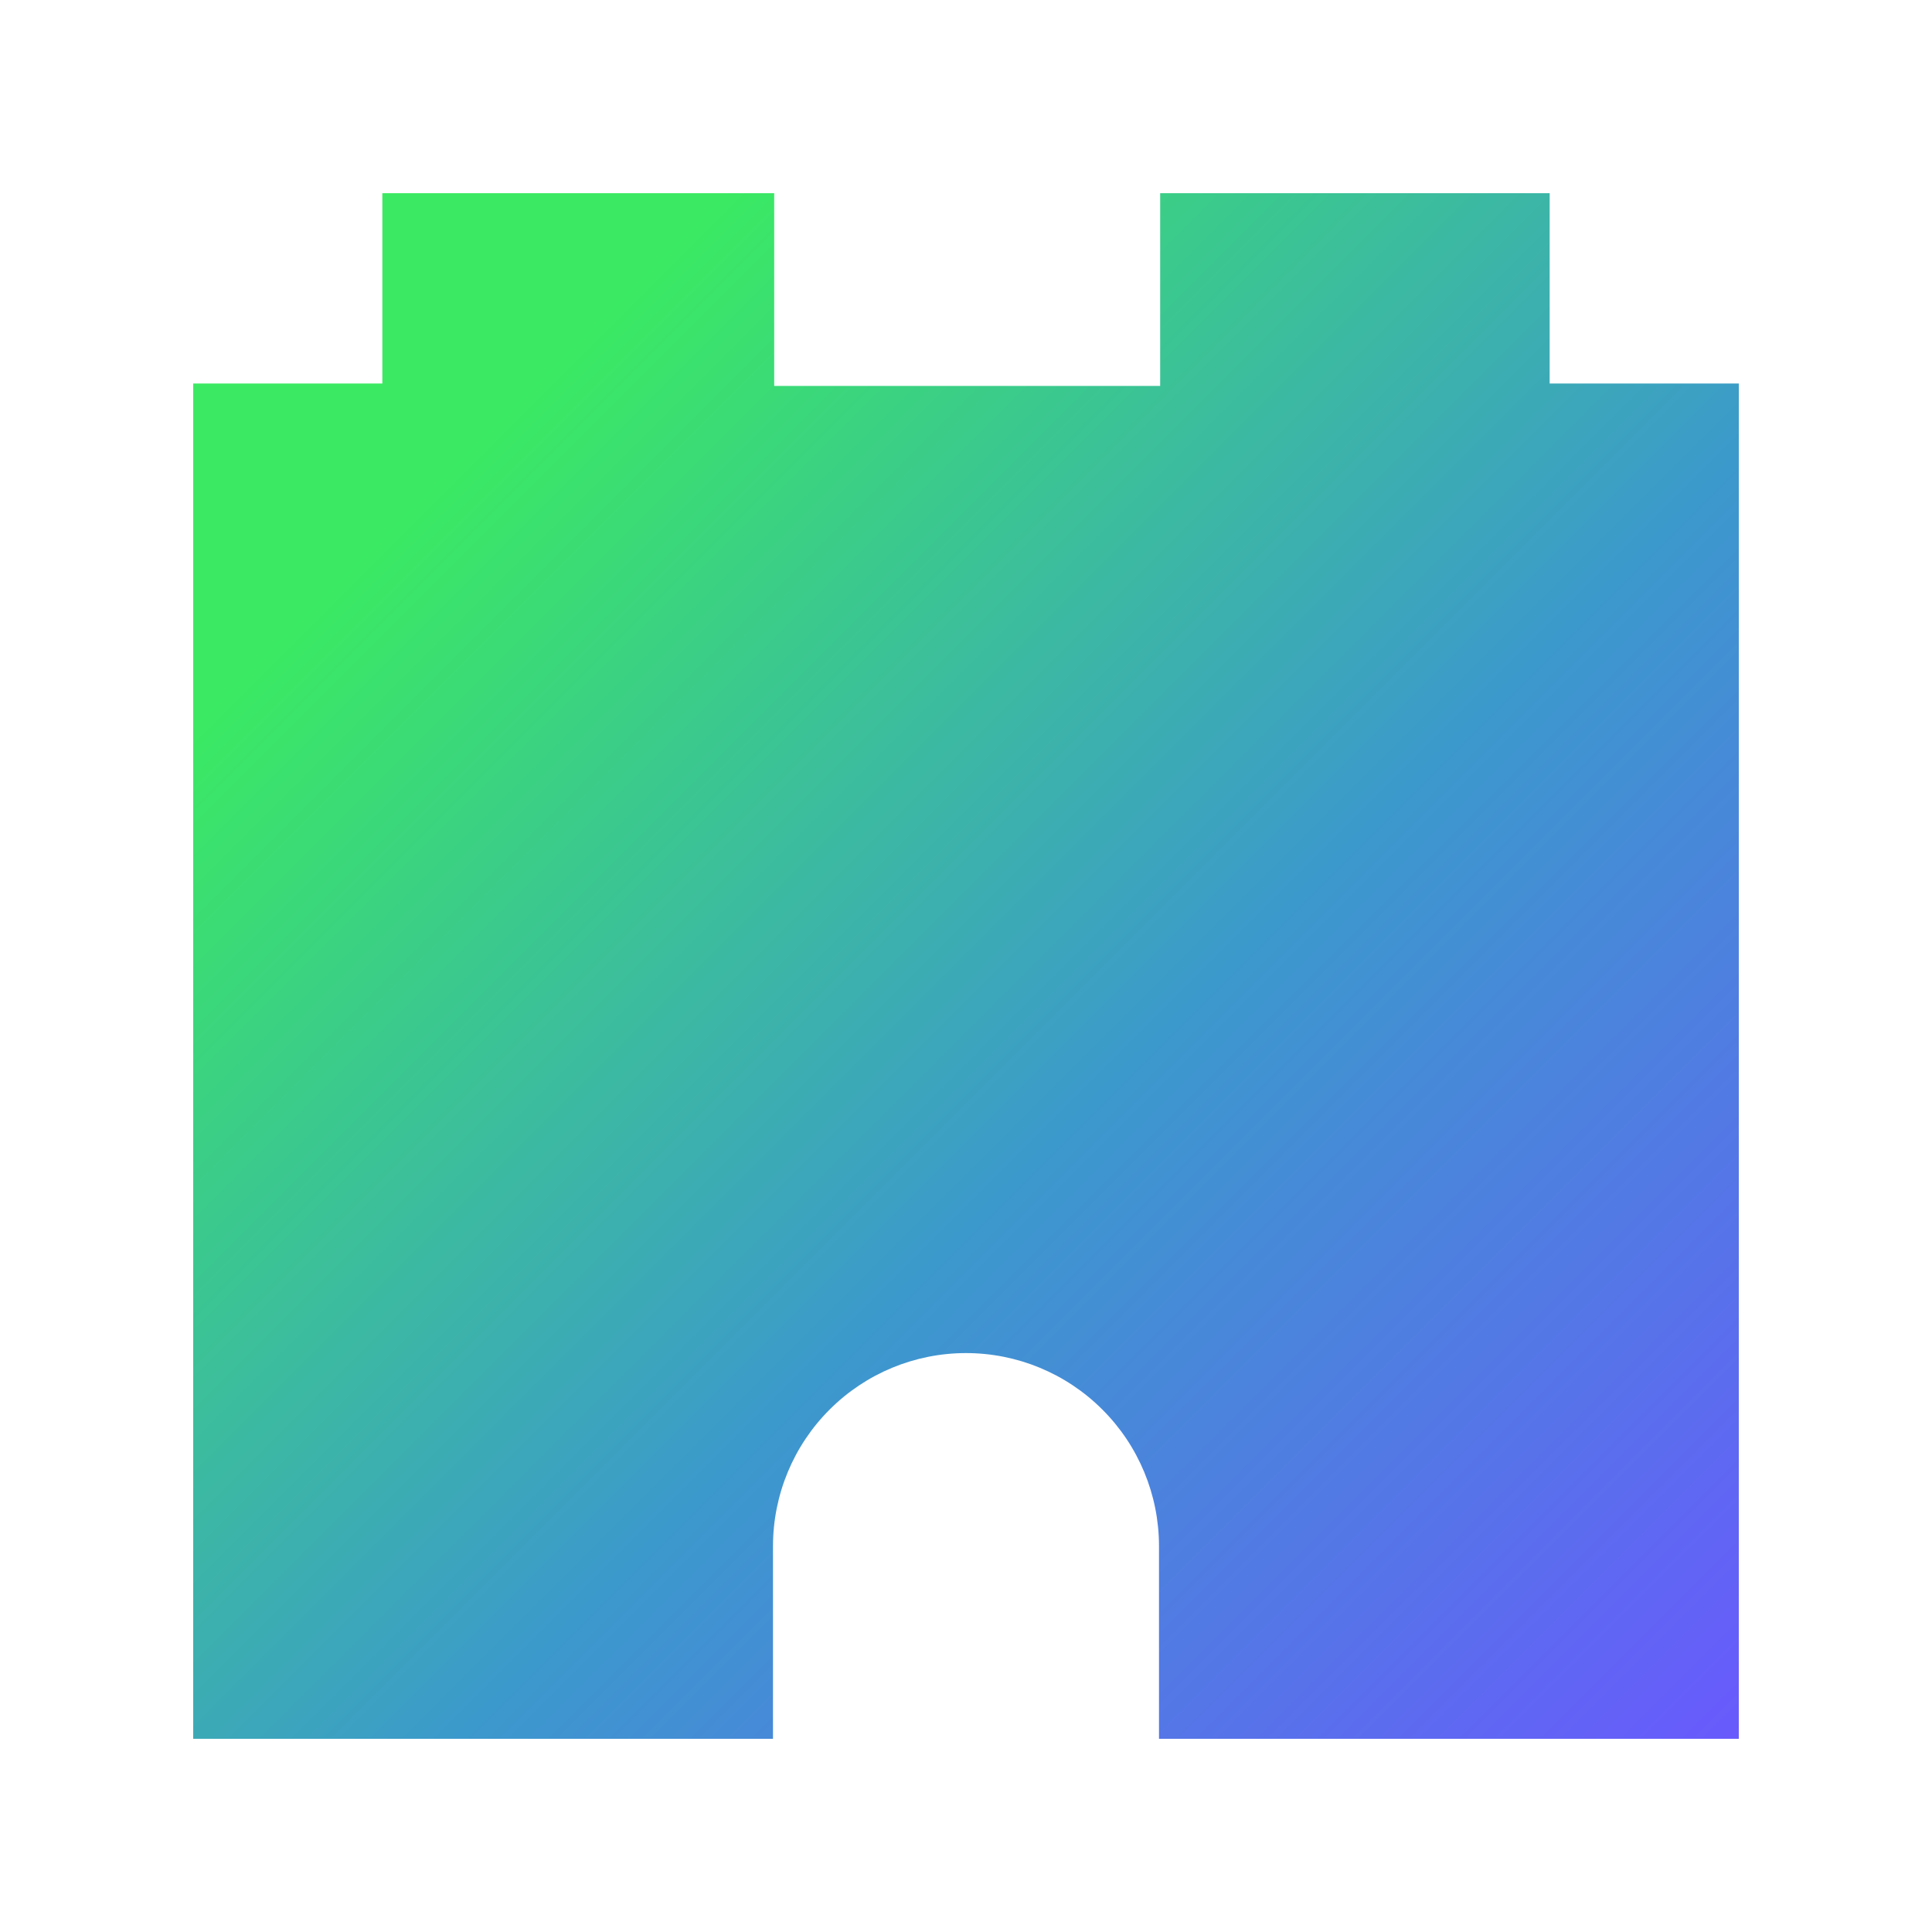
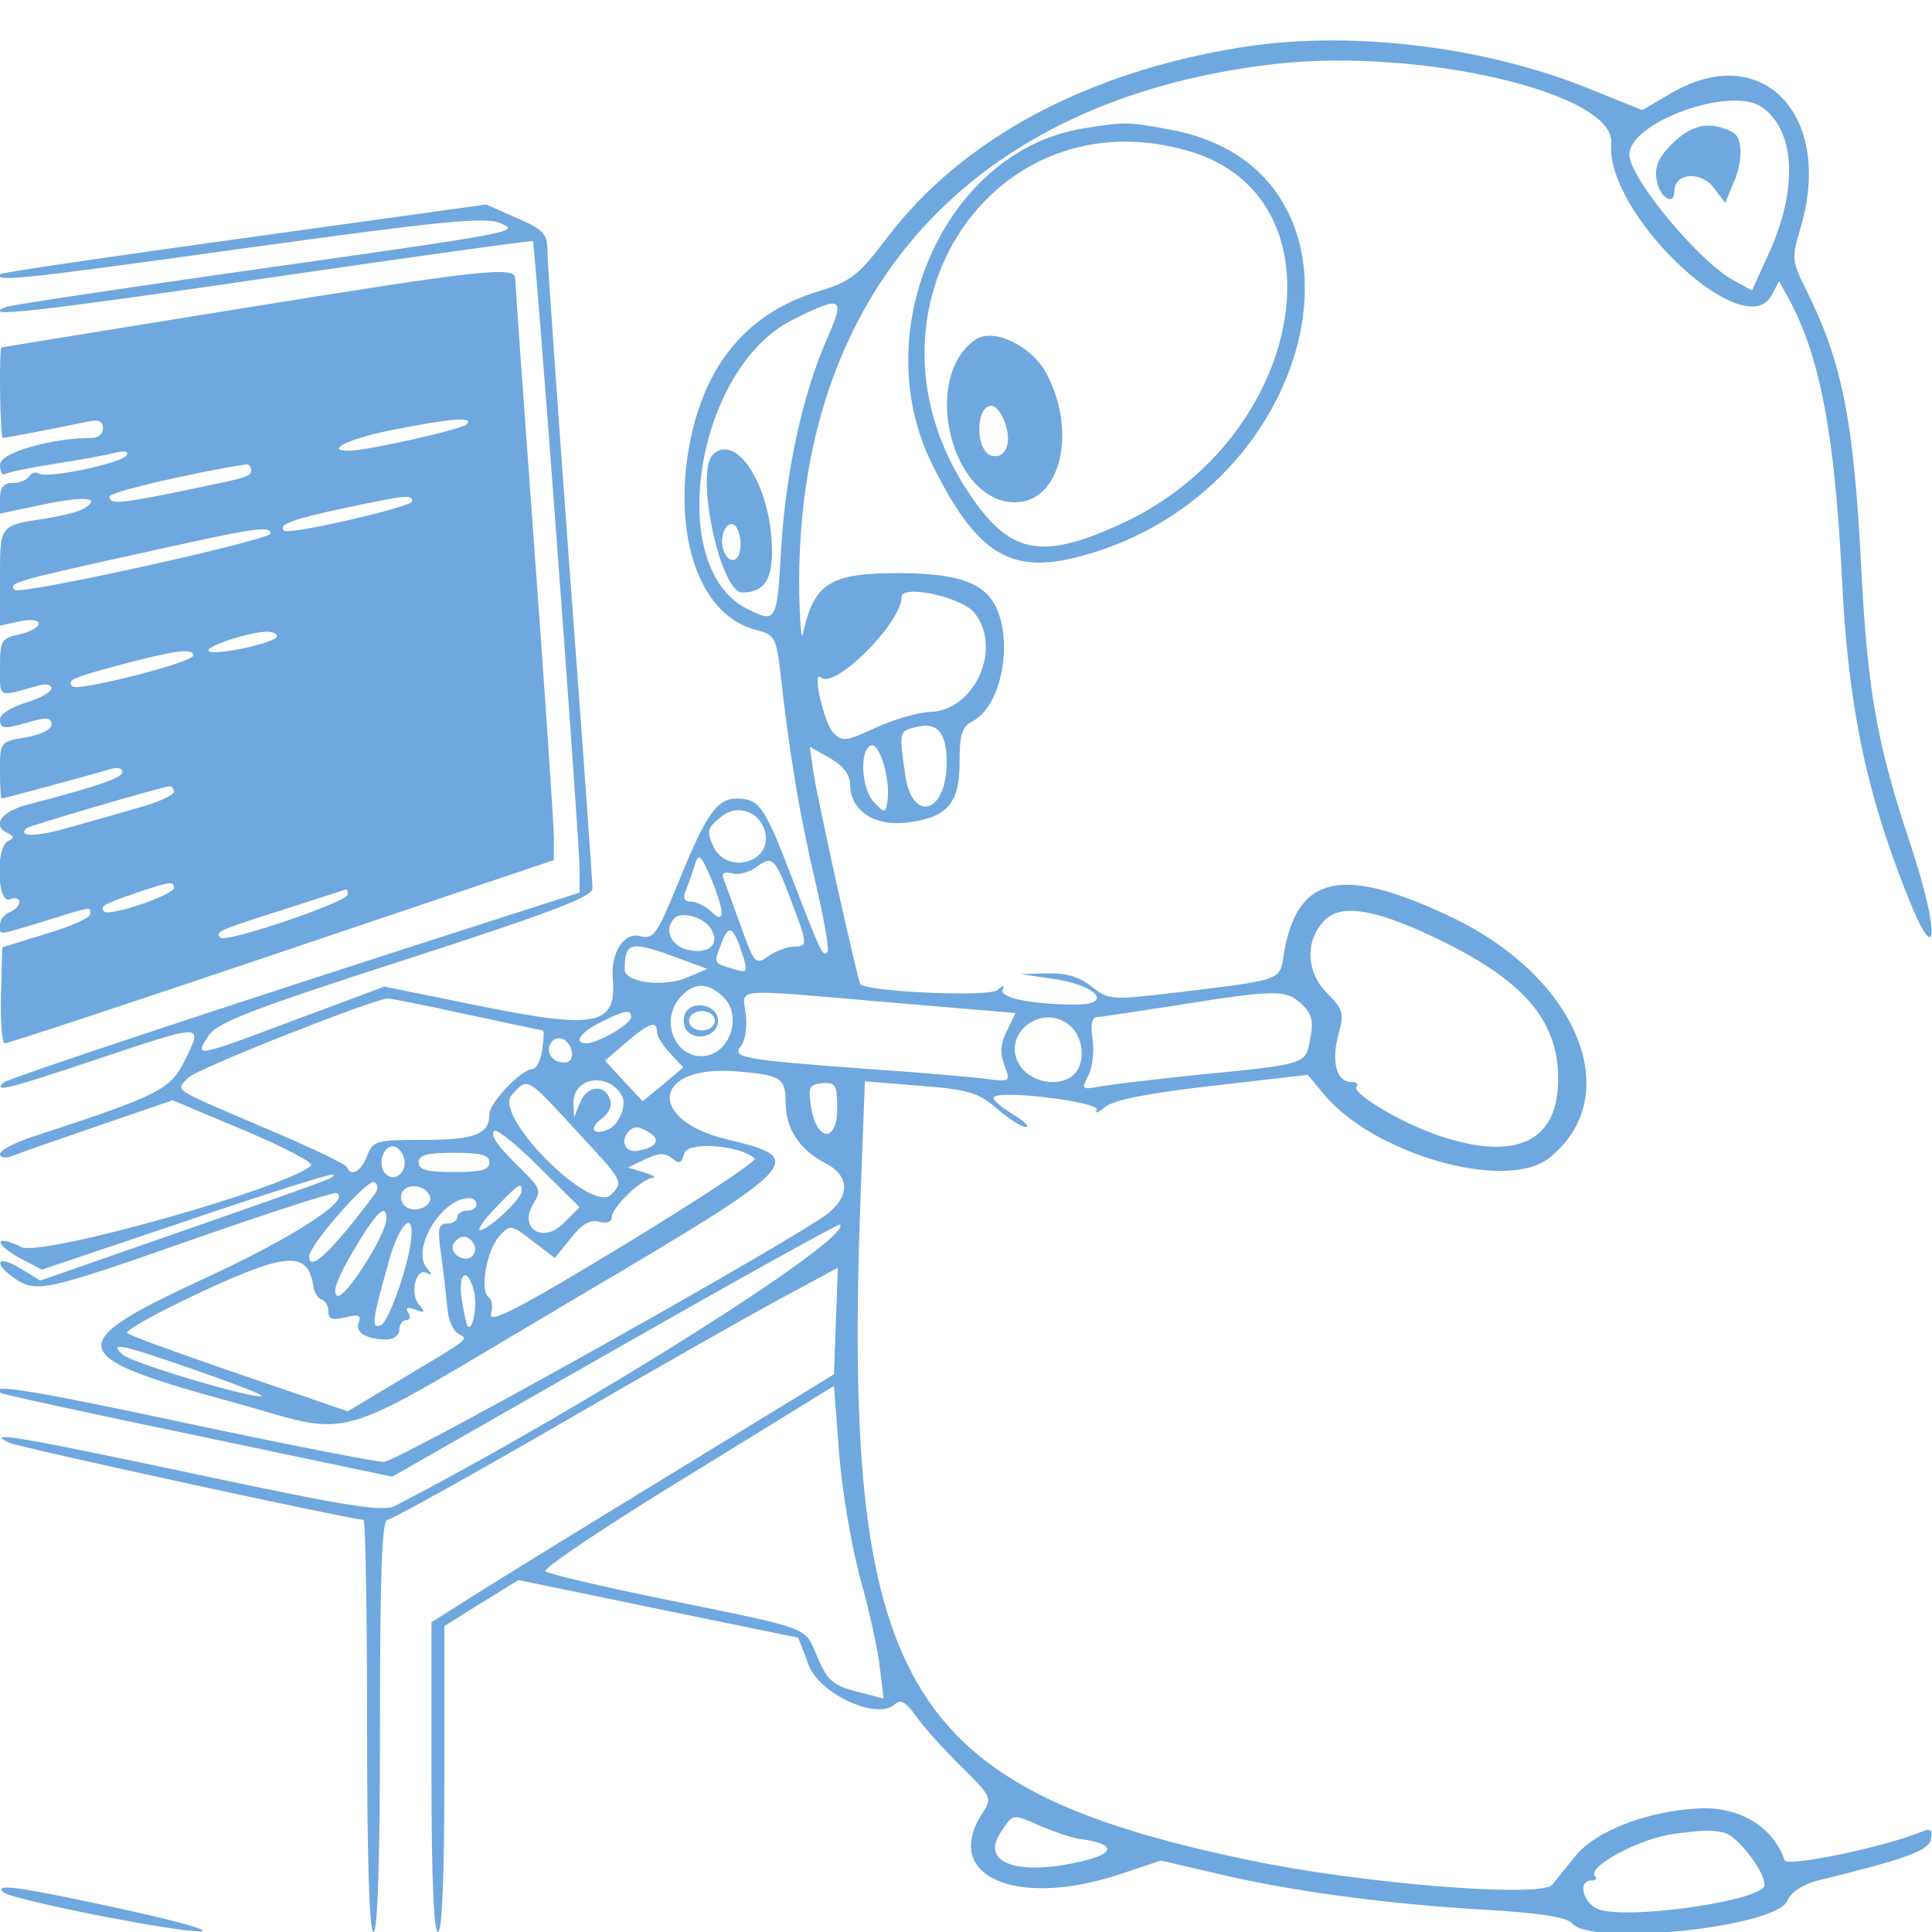
- <svg xmlns="http://www.w3.org/2000/svg" width="40" height="40" viewBox="0 0 40 40" fill="none">
-   <path d="M32.084 7.94V4H24.02V7.99H16.029V4H7.916V7.94H4V36H16.004V32.005C16.006 30.946 16.427 29.931 17.177 29.183C17.926 28.434 18.941 28.014 20 28.014C21.059 28.014 22.074 28.434 22.823 29.183C23.573 29.931 23.994 30.946 23.996 32.005V36H36V7.94H32.084Z" fill="url(#paint0_linear)" />
-   <defs>
-     <linearGradient id="paint0_linear" x1="2.942" y1="4.9" x2="37.777" y2="39.734" gradientUnits="userSpaceOnUse">
-       <stop offset="0.159" stop-color="#3BEA62" />
-       <stop offset="0.54" stop-color="#3C99CC" />
-       <stop offset="0.937" stop-color="#6B57FF" />
-     </linearGradient>
-   </defs>
+ <svg xmlns="http://www.w3.org/2000/svg" version="1.0" width="300pt" height="300pt" viewBox="0 0 300 300" preserveAspectRatio="xMidYMid meet">
+   <g transform="translate(0,300) scale(0.05,-0.05)" fill="#6fa8de" stroke="none">
+     <path d="M3848 5852 c-479 -78 -865 -287 -1095 -593 -88 -115 -110 -133 -212 -164 -230 -70 -366 -242 -406 -514 -39 -273 48 -495 212 -537 60 -16 64 -22 78 -145 27 -242 58 -429 107 -637 27 -114 44 -213 38 -218 -15 -16 -18 -10 -109 226 -87 227 -102 249 -173 250 -61 0 -95 -48 -179 -255 -69 -169 -79 -183 -122 -172 -49 12 -90 -51 -84 -128 13 -150 -47 -163 -414 -89 l-295 60 -282 -105 c-309 -116 -309 -116 -264 -47 26 40 137 83 612 236 451 146 580 195 580 221 0 18 -31 457 -70 976 -38 519 -70 971 -70 1004 0 53 -12 66 -95 102 l-95 42 -749 -104 c-413 -57 -754 -107 -759 -112 -26 -26 68 -16 750 79 608 84 753 99 799 80 68 -28 75 -27 -851 -158 -357 -51 -663 -97 -680 -103 -95 -36 94 -15 820 91 446 65 812 116 815 113 7 -7 145 -1862 145 -1952 l0 -71 -175 -56 c-867 -278 -1598 -520 -1614 -534 -34 -32 15 -20 289 72 335 112 330 112 276 1 -46 -95 -77 -111 -471 -240 -58 -19 -105 -43 -105 -55 0 -11 16 -14 35 -7 19 8 140 50 268 94 l233 80 224 -94 c123 -52 216 -101 206 -109 -76 -69 -835 -283 -899 -253 -86 41 -88 11 -2 -36 l65 -34 448 151 c247 84 452 149 456 144 9 -9 5 -10 -516 -192 l-393 -137 -62 38 c-71 43 -87 18 -19 -30 68 -47 94 -42 555 120 235 82 436 147 445 144 53 -17 -131 -137 -404 -263 -448 -207 -441 -243 70 -383 410 -112 286 -149 1069 314 718 424 732 438 481 498 -253 60 -234 232 24 212 142 -11 156 -20 156 -100 0 -78 43 -143 121 -184 86 -44 80 -115 -16 -176 -258 -165 -1315 -753 -1353 -753 -26 0 -301 54 -612 120 -486 104 -620 125 -578 94 4 -4 280 -64 612 -133 l604 -127 692 395 c381 217 695 392 699 388 39 -43 -790 -567 -1383 -874 -36 -19 -148 -1 -609 97 -551 117 -672 138 -587 99 33 -15 1063 -239 1099 -239 6 0 11 -288 11 -640 0 -413 7 -640 20 -640 13 0 20 227 20 640 0 462 6 640 23 640 12 0 253 134 535 297 281 163 591 339 688 391 l176 95 -6 -166 -6 -165 -500 -306 c-275 -168 -556 -341 -625 -385 l-125 -79 0 -481 c0 -307 7 -481 20 -481 13 0 20 172 20 475 l0 475 115 72 115 71 435 -90 434 -89 32 -84 c35 -93 216 -174 269 -122 17 16 34 6 65 -38 23 -33 86 -103 140 -156 95 -94 97 -98 66 -145 -128 -196 106 -298 432 -188 l122 41 176 -41 c232 -55 532 -95 834 -112 168 -10 251 -23 267 -42 60 -72 631 -13 668 69 13 29 48 52 100 65 277 68 340 92 347 128 6 29 -1 34 -30 22 -122 -49 -417 -110 -425 -88 -33 101 -138 166 -261 161 -162 -7 -326 -69 -390 -150 -29 -35 -60 -74 -70 -87 -34 -42 -594 3 -941 76 -1079 225 -1265 545 -1207 2073 l13 346 172 -14 c150 -12 180 -21 238 -71 36 -31 76 -57 90 -57 13 0 -6 19 -43 41 -37 23 -63 46 -56 52 22 23 333 -16 319 -40 -7 -13 4 -9 26 9 26 22 132 43 334 66 l295 34 52 -62 c156 -186 564 -301 697 -197 241 190 93 559 -299 747 -342 164 -483 134 -524 -113 -13 -83 0 -79 -339 -120 -197 -23 -204 -23 -258 19 -39 31 -80 43 -138 41 l-82 -2 95 -14 c140 -19 197 -81 74 -81 -139 1 -240 22 -225 48 8 13 1 12 -17 -3 -27 -22 -409 -5 -425 19 -9 12 -132 568 -145 652 l-12 85 62 -35 c41 -24 63 -52 63 -81 0 -81 73 -131 173 -120 128 15 167 58 167 187 0 88 7 111 42 129 88 47 126 246 69 358 -38 73 -121 101 -303 101 -211 0 -260 -31 -295 -190 -4 -22 -9 37 -11 130 -12 927 531 1531 1474 1641 454 52 1061 -90 1048 -246 -20 -218 414 -629 498 -472 l23 44 27 -49 c99 -179 145 -418 168 -868 19 -399 74 -666 203 -990 96 -243 103 -122 9 161 -104 312 -132 473 -152 859 -23 456 -59 637 -172 862 -43 87 -44 97 -17 188 106 352 -119 587 -402 420 l-89 -52 -176 71 c-327 130 -743 178 -1076 123z m1621 -183 c107 -71 117 -256 22 -461 l-50 -110 -55 30 c-107 56 -326 320 -326 392 1 100 311 213 409 149z m-2901 -722 c-75 -170 -128 -413 -142 -652 -13 -229 -15 -232 -109 -184 -254 132 -155 747 145 896 154 77 164 71 106 -60z m458 -850 c88 -109 2 -303 -136 -308 -39 -1 -116 -24 -171 -49 -89 -42 -103 -44 -130 -17 -30 30 -69 200 -39 173 41 -39 250 170 250 250 0 40 187 0 226 -49z m-86 -465 c0 -159 -108 -190 -129 -37 -19 133 -19 134 33 147 67 17 96 -16 96 -110z m-184 -121 c-6 -37 -8 -37 -41 -3 -40 40 -47 164 -10 177 27 9 61 -106 51 -174z m-379 -99 c18 -94 -122 -128 -162 -40 -21 47 -18 57 24 91 52 43 124 16 138 -51z m-167 -144 c41 -100 41 -142 -1 -99 -18 17 -46 31 -63 31 -21 0 -26 11 -16 35 8 19 19 51 25 70 14 49 20 45 55 -37z m248 -68 c51 -134 51 -140 6 -140 -19 0 -54 -13 -77 -29 -41 -29 -44 -25 -87 95 -25 68 -49 135 -54 148 -6 14 5 19 27 14 21 -6 55 3 77 20 49 36 57 29 108 -108z m1990 -108 c279 -131 391 -257 391 -442 1 -195 -130 -258 -370 -177 -119 40 -275 134 -256 153 7 8 -1 14 -18 14 -45 0 -61 65 -38 149 18 64 14 77 -36 127 -65 65 -69 162 -8 225 50 52 150 38 335 -49z m-2240 24 c30 -49 -8 -82 -75 -65 -51 13 -71 64 -39 97 24 23 91 4 114 -32z m102 -93 c12 -42 9 -45 -33 -32 -63 19 -61 15 -36 81 23 62 38 51 69 -49z m-177 -59 c-73 -31 -193 -15 -193 25 0 83 18 89 140 45 l117 -43 -64 -27z m110 -57 c67 -60 23 -187 -65 -187 -86 0 -127 115 -65 183 41 46 83 47 130 4z m519 -20 l392 -33 -27 -55 c-20 -40 -22 -69 -8 -107 20 -51 19 -52 -54 -43 -41 6 -205 20 -365 31 -393 29 -429 35 -399 71 13 16 20 60 15 99 -10 84 -54 80 446 37z m1280 -5 c32 -30 38 -52 27 -108 -15 -81 -5 -78 -369 -114 -115 -12 -240 -27 -277 -33 -65 -12 -66 -11 -43 33 13 25 19 76 13 113 -7 44 -2 68 13 68 13 1 128 18 254 38 302 48 334 48 382 3z m-2594 -32 c127 -27 234 -50 238 -50 4 0 3 -27 -2 -60 -5 -33 -18 -60 -30 -60 -34 0 -134 -104 -134 -140 0 -62 -45 -80 -204 -80 -149 0 -158 -3 -176 -50 -19 -49 -50 -66 -63 -34 -4 9 -119 64 -257 122 -293 125 -276 114 -234 156 26 27 568 241 617 245 8 1 118 -21 245 -49z m512 -9 c0 -21 -103 -81 -139 -81 -42 0 -19 34 44 65 77 39 95 41 95 16z m1369 -32 c37 -38 41 -111 7 -145 -42 -42 -132 -28 -168 26 -65 100 75 204 161 119z m-1289 -13 c0 -13 18 -43 41 -67 l41 -44 -63 -53 -63 -52 -59 63 -58 63 65 56 c72 62 96 70 96 34z m-264 -63 c4 -19 -6 -33 -23 -33 -38 0 -60 33 -42 61 18 29 58 13 65 -28z m154 -133 c19 -30 -7 -95 -44 -109 -47 -18 -58 6 -16 36 22 17 32 40 24 60 -18 48 -72 41 -93 -12 l-18 -45 -2 44 c-2 79 105 98 149 26z m-137 -115 c143 -154 144 -155 105 -195 -61 -62 -367 244 -309 309 51 56 44 60 204 -114z m807 73 c0 -107 -63 -105 -81 3 -10 63 -6 71 35 75 41 3 46 -5 46 -78z m-850 -357 c-65 -65 -141 -15 -93 62 24 37 20 48 -30 98 -83 80 -106 113 -92 127 7 7 70 -43 139 -112 l126 -125 -50 -50z m269 280 c35 -22 17 -46 -40 -55 -38 -6 -54 32 -26 61 18 17 31 16 66 -6z m325 -79 c8 -7 -175 -128 -407 -269 -323 -196 -420 -246 -412 -214 6 22 3 46 -7 52 -29 18 -7 146 32 189 34 38 36 38 104 -14 l69 -53 49 61 c34 44 60 59 88 52 24 -7 40 -1 40 14 0 30 92 119 126 122 13 1 2 9 -26 17 l-50 15 54 26 c42 20 61 20 83 3 22 -19 30 -16 38 15 10 38 174 26 219 -16z m-1091 7 c17 -44 -25 -85 -56 -54 -25 25 -9 85 23 85 12 0 27 -14 33 -31z m267 -19 c0 -23 -26 -30 -110 -30 -84 0 -110 7 -110 30 0 23 26 30 110 30 84 0 110 -7 110 -30z m-355 -97 c-135 -180 -205 -246 -205 -195 0 35 183 243 202 231 12 -7 13 -22 3 -36z m170 -8 c11 -33 -52 -56 -79 -29 -11 11 -14 31 -6 43 17 29 74 19 85 -14z m285 16 c0 -24 -103 -121 -129 -121 -10 0 12 32 49 70 73 76 80 80 80 51z m-140 -41 c0 -11 -13 -20 -30 -20 -16 0 -30 -9 -30 -20 0 -11 -14 -20 -32 -20 -27 0 -30 -16 -17 -105 8 -58 16 -131 19 -162 2 -31 17 -65 32 -74 33 -20 45 -10 -167 -137 l-175 -105 -335 115 c-184 63 -342 120 -350 128 -9 7 96 65 233 129 264 123 329 126 345 17 3 -19 14 -38 26 -42 12 -4 21 -21 21 -38 0 -23 13 -27 53 -17 41 10 50 7 41 -16 -12 -31 24 -53 88 -53 21 0 38 14 38 30 0 17 10 30 21 30 12 0 15 11 7 23 -10 16 -3 19 22 10 30 -12 32 -9 11 16 -30 35 -8 118 25 97 16 -9 16 -4 -1 17 -48 59 46 214 130 216 14 1 25 -8 25 -19z m-280 -45 c-1 -51 -130 -253 -153 -239 -16 10 0 54 50 139 71 120 103 152 103 100z m78 -50 c-3 -78 -70 -272 -96 -281 -30 -10 -27 12 29 211 29 100 71 144 67 70z m193 -27 c7 -12 6 -29 -4 -39 -24 -24 -76 11 -58 39 17 28 45 28 62 0z m1 -148 c11 -45 -4 -127 -20 -108 -3 4 -12 42 -18 83 -13 83 18 104 38 25z m-868 -244 c118 -41 212 -77 208 -81 -14 -14 -403 102 -431 128 -45 41 -9 34 223 -47z m2069 -653 c28 -101 55 -225 60 -276 l11 -92 -85 22 c-72 19 -90 35 -120 106 -42 97 -10 85 -469 179 -198 40 -367 80 -376 88 -10 8 188 141 440 295 l456 281 16 -210 c9 -116 39 -292 67 -393z m563 -766 c41 -17 94 -35 118 -38 105 -14 113 -42 19 -66 -204 -52 -330 -12 -266 85 40 61 35 61 129 19z m2117 -18 c41 -8 127 -119 127 -163 0 -46 -396 -106 -508 -78 -53 13 -77 92 -29 92 13 0 18 6 11 13 -29 28 138 118 246 132 95 12 110 12 153 4z" />
+     <path d="M5201 5561 c-47 -44 -62 -74 -57 -114 6 -57 56 -92 56 -40 0 56 82 63 122 10 l36 -47 28 68 c27 63 25 134 -3 150 -67 36 -123 28 -182 -27z" />
+     <path d="M2214 4588 c-56 -57 23 -428 91 -428 76 0 101 50 90 177 -16 179 -115 316 -181 251z m86 -279 c0 -54 -35 -66 -53 -19 -15 40 8 96 33 80 11 -7 20 -34 20 -61z" />
+     <path d="M2127 2850 c-7 -18 -3 -42 8 -53 33 -33 95 -11 95 33 0 51 -85 67 -103 20z m93 -20 c0 -17 -18 -30 -40 -30 -22 0 -40 13 -40 30 0 17 18 30 40 30 22 0 40 -13 40 -30z" />
+     <path d="M3358 5600 c-422 -72 -669 -625 -464 -1040 137 -278 242 -345 456 -289 763 198 975 1202 281 1327 -130 24 -140 24 -273 2z m337 -70 c491 -146 358 -889 -205 -1153 -259 -121 -357 -100 -489 104 -361 558 83 1230 694 1049z" />
+     <path d="M3029 4945 c-170 -118 -75 -505 123 -505 140 0 194 214 100 396 -46 90 -167 148 -223 109z m91 -255 c24 -62 5 -114 -38 -106 -53 10 -55 156 -2 156 11 0 30 -22 40 -50z" />
+     <path d="M730 5039 c-396 -64 -722 -117 -725 -118 -9 -2 -5 -281 4 -281 9 0 170 31 266 51 31 7 45 0 45 -21 0 -16 -15 -30 -33 -30 -128 0 -287 -46 -287 -83 0 -22 7 -35 17 -29 9 6 78 20 155 32 76 12 160 27 186 34 30 7 43 4 35 -8 -15 -25 -246 -73 -272 -57 -10 7 -24 3 -31 -9 -7 -11 -30 -20 -51 -20 -28 0 -39 -14 -39 -48 l0 -47 133 28 c130 27 184 22 128 -12 -15 -10 -68 -23 -117 -31 -146 -22 -144 -19 -144 -184 l0 -149 60 13 c35 8 60 5 60 -7 0 -11 -27 -26 -60 -33 -56 -12 -60 -19 -60 -103 0 -97 -9 -92 120 -56 22 7 40 2 40 -9 0 -11 -36 -31 -80 -44 -44 -14 -80 -36 -80 -51 0 -32 10 -33 95 -8 50 14 65 12 65 -9 0 -15 -33 -32 -80 -40 -79 -13 -80 -14 -80 -102 0 -48 2 -88 5 -88 6 0 283 75 340 92 19 6 35 2 35 -9 0 -19 -76 -45 -295 -102 -83 -22 -112 -65 -60 -89 20 -10 20 -14 0 -24 -39 -18 -34 -196 5 -181 17 7 30 3 30 -8 0 -11 -13 -25 -30 -32 -17 -6 -30 -24 -30 -39 0 -34 -15 -35 140 12 153 47 140 45 140 21 0 -11 -61 -39 -137 -61 l-136 -42 -4 -149 c-2 -82 3 -149 12 -149 8 -1 395 127 860 284 l845 285 0 70 c0 39 -27 440 -60 891 -33 451 -60 831 -60 845 0 39 -96 29 -870 -96z m719 -357 c-17 -16 -311 -82 -366 -82 -77 0 1 38 132 64 185 37 260 43 234 18z m-669 -142 c0 -21 -10 -23 -240 -70 -174 -35 -200 -36 -200 -12 0 14 257 74 425 100 8 1 15 -7 15 -18z m500 -97 c0 -17 -384 -106 -398 -91 -19 19 25 35 182 69 199 42 216 44 216 22z m-440 -100 c0 -20 -778 -192 -794 -175 -22 21 -3 27 364 108 386 86 430 93 430 67z m20 -319 c0 -20 -196 -62 -212 -46 -13 13 120 58 177 60 19 1 35 -5 35 -14z m-260 -60 c0 -21 -358 -112 -375 -96 -19 20 -2 27 155 69 168 44 220 51 220 27z m-60 -423 c0 -10 -47 -32 -105 -48 -58 -17 -157 -45 -221 -63 -100 -29 -161 -30 -132 -2 7 7 409 125 443 130 8 1 15 -6 15 -17z m0 -299 c0 -21 -200 -89 -216 -73 -15 16 -5 22 96 57 109 37 120 39 120 16z m540 -20 c0 -23 -378 -151 -395 -134 -18 18 -10 22 195 87 105 34 192 62 195 63 3 1 5 -6 5 -16z" />
+     <path d="M11 123 c27 -23 531 -123 612 -121 37 1 -72 32 -243 69 -320 70 -402 81 -369 52z" />
+   </g>
</svg>
